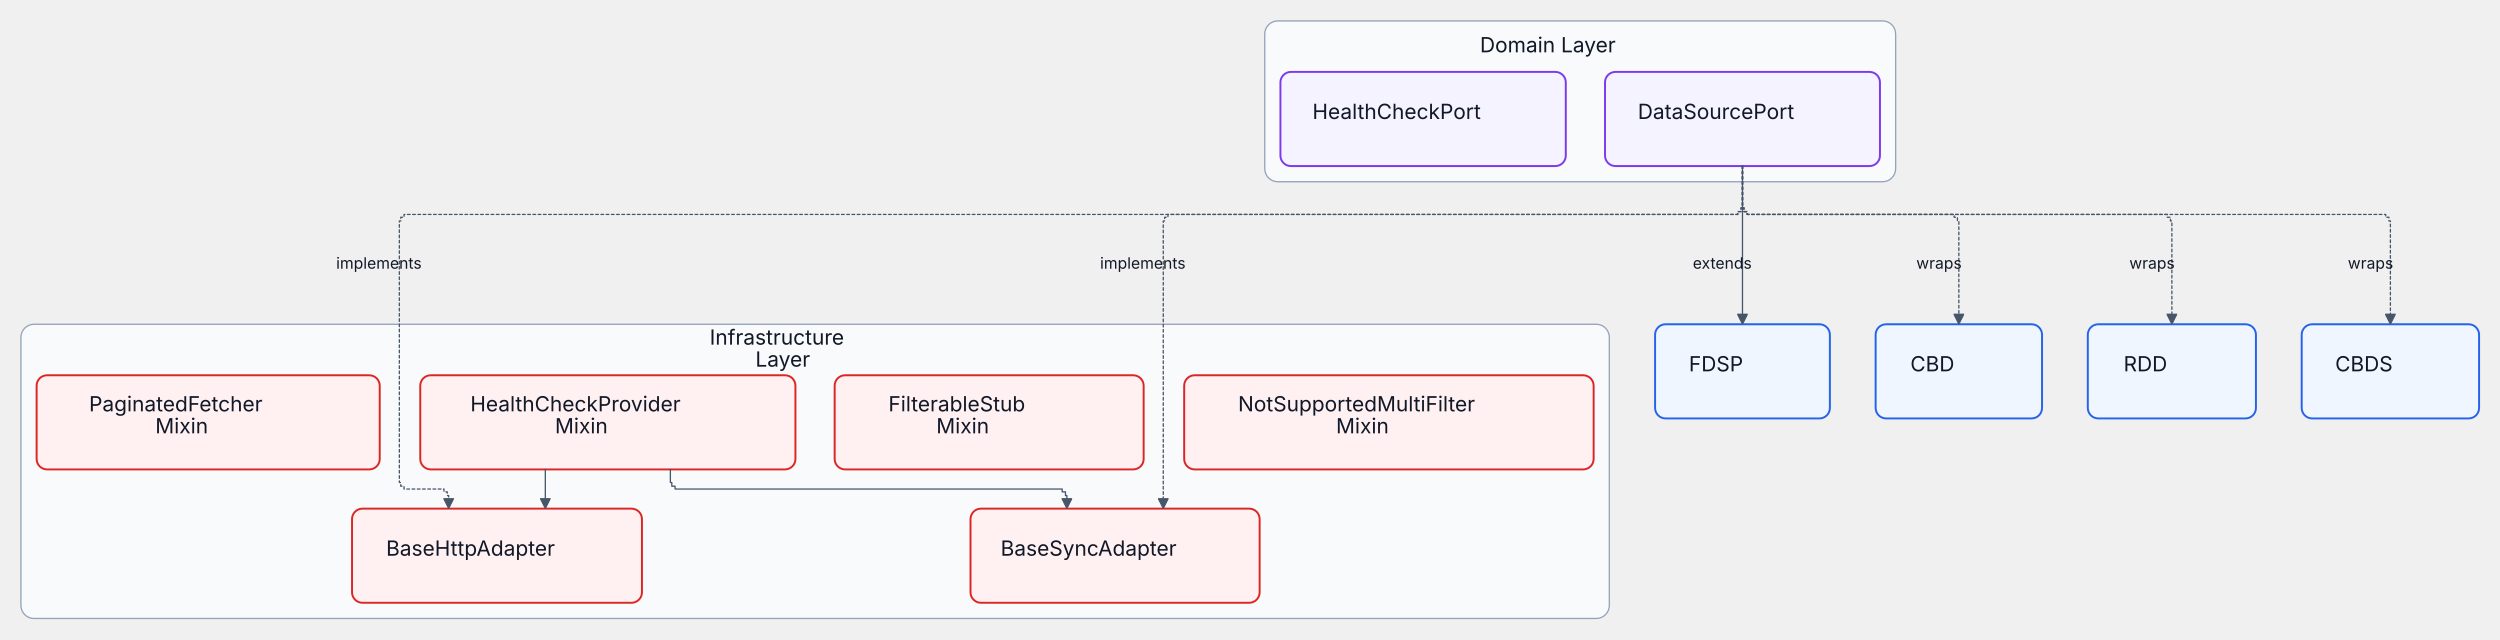
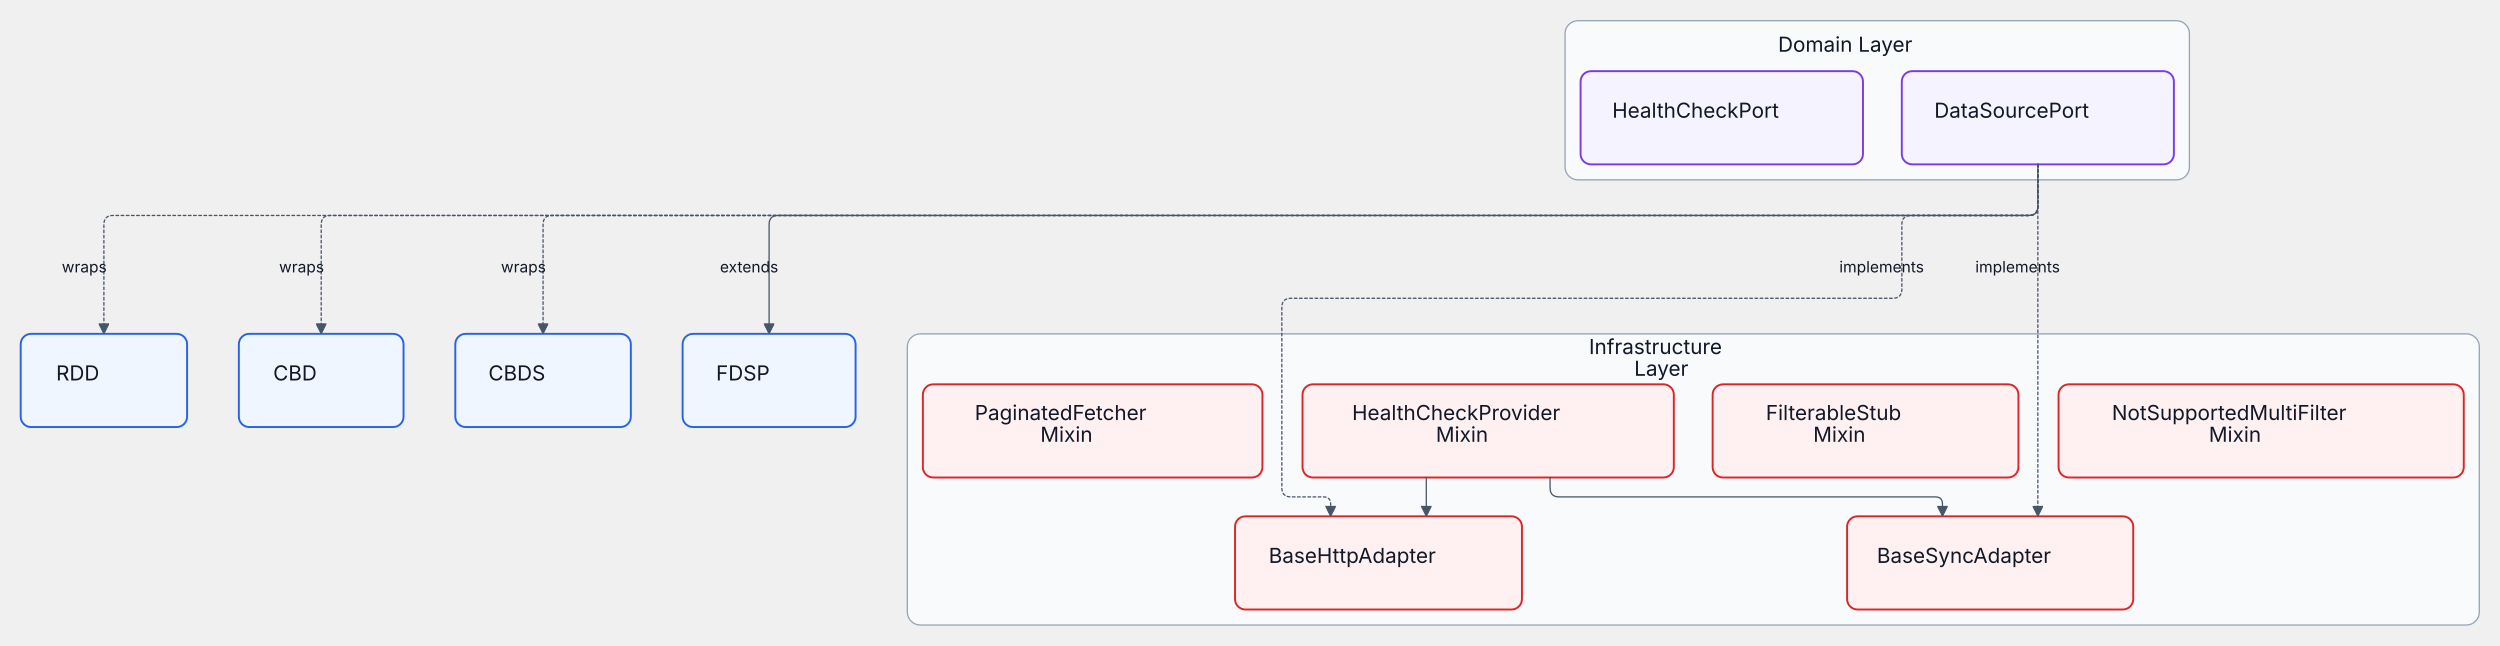
- <svg xmlns="http://www.w3.org/2000/svg" id="my-svg" width="100%" class="flowchart" style="max-width: 1911.95px; background-color: white;" viewBox="-4 -4 1911.953 489" role="graphics-document document" aria-roledescription="flowchart-v2">
-   <style>#my-svg{font-family:Inter,-apple-system,BlinkMacSystemFont,'Segoe UI',Roboto,Oxygen,Ubuntu,sans-serif;font-size:16px;fill:#212121;}@keyframes edge-animation-frame{from{stroke-dashoffset:0;}}@keyframes dash{to{stroke-dashoffset:0;}}#my-svg .edge-animation-slow{stroke-dasharray:9,5!important;stroke-dashoffset:900;animation:dash 50s linear infinite;stroke-linecap:round;}#my-svg .edge-animation-fast{stroke-dasharray:9,5!important;stroke-dashoffset:900;animation:dash 20s linear infinite;stroke-linecap:round;}#my-svg .error-icon{fill:#f0fdf4;}#my-svg .error-text{fill:#212121;stroke:#212121;}#my-svg .edge-thickness-normal{stroke-width:1px;}#my-svg .edge-thickness-thick{stroke-width:3.5px;}#my-svg .edge-pattern-solid{stroke-dasharray:0;}#my-svg .edge-thickness-invisible{stroke-width:0;fill:none;}#my-svg .edge-pattern-dashed{stroke-dasharray:3;}#my-svg .edge-pattern-dotted{stroke-dasharray:2;}#my-svg .marker{fill:#475569;stroke:#475569;}#my-svg .marker.cross{stroke:#475569;}#my-svg svg{font-family:Inter,-apple-system,BlinkMacSystemFont,'Segoe UI',Roboto,Oxygen,Ubuntu,sans-serif;font-size:16px;}#my-svg p{margin:0;}#my-svg .label{font-family:Inter,-apple-system,BlinkMacSystemFont,'Segoe UI',Roboto,Oxygen,Ubuntu,sans-serif;color:#212121;}#my-svg .cluster-label text{fill:#1e40af;}#my-svg .cluster-label span{color:#1e40af;}#my-svg .cluster-label span p{background-color:transparent;}#my-svg .label text,#my-svg span{fill:#212121;color:#212121;}#my-svg .node rect,#my-svg .node circle,#my-svg .node ellipse,#my-svg .node polygon,#my-svg .node path{fill:#eff6ff;stroke:#2563eb;stroke-width:1px;}#my-svg .rough-node .label text,#my-svg .node .label text,#my-svg .image-shape .label,#my-svg .icon-shape .label{text-anchor:middle;}#my-svg .node .katex path{fill:#000;stroke:#000;stroke-width:1px;}#my-svg .rough-node .label,#my-svg .node .label,#my-svg .image-shape .label,#my-svg .icon-shape .label{text-align:center;}#my-svg .node.clickable{cursor:pointer;}#my-svg .root .anchor path{fill:#475569!important;stroke-width:0;stroke:#475569;}#my-svg .arrowheadPath{fill:#0b0b0b;}#my-svg .edgePath .path{stroke:#475569;stroke-width:1px;}#my-svg .flowchart-link{stroke:#475569;fill:none;}#my-svg .edgeLabel{background-color:#ffffff;text-align:center;}#my-svg .edgeLabel p{background-color:#ffffff;}#my-svg .edgeLabel rect{opacity:0.5;background-color:#ffffff;fill:#ffffff;}#my-svg .labelBkg{background-color:rgba(255, 255, 255, 0.5);}#my-svg .cluster rect{fill:#f8fafc;stroke:#94a3b8;stroke-width:1px;}#my-svg .cluster text{fill:#1e40af;}#my-svg .cluster span{color:#1e40af;}#my-svg div.mermaidTooltip{position:absolute;text-align:center;max-width:200px;padding:2px;font-family:Inter,-apple-system,BlinkMacSystemFont,'Segoe UI',Roboto,Oxygen,Ubuntu,sans-serif;font-size:12px;background:#f0fdf4;border:1px solid #16a34a;border-radius:2px;pointer-events:none;z-index:100;}#my-svg .flowchartTitleText{text-anchor:middle;font-size:18px;fill:#212121;}#my-svg rect.text{fill:none;stroke-width:0;}#my-svg .icon-shape,#my-svg .image-shape{background-color:#ffffff;text-align:center;}#my-svg .icon-shape p,#my-svg .image-shape p{background-color:#ffffff;padding:2px;}#my-svg .icon-shape .label rect,#my-svg .image-shape .label rect{opacity:0.5;background-color:#ffffff;fill:#ffffff;}#my-svg .label-icon{display:inline-block;height:1em;overflow:visible;vertical-align:-0.125em;}#my-svg .node .label-icon path{fill:currentColor;stroke:revert;stroke-width:revert;}#my-svg .node .neo-node{stroke:#2563eb;}#my-svg [data-look="neo"].node rect,#my-svg [data-look="neo"].cluster rect,#my-svg [data-look="neo"].node polygon{stroke:url(#my-svg-gradient);filter:drop-shadow( 1px 2px 2px rgba(185,185,185,1));}#my-svg [data-look="neo"].node path{stroke:url(#my-svg-gradient);stroke-width:1px;}#my-svg [data-look="neo"].node .outer-path{filter:drop-shadow( 1px 2px 2px rgba(185,185,185,1));}#my-svg [data-look="neo"].node .neo-line path{stroke:#2563eb;filter:none;}#my-svg [data-look="neo"].node circle{stroke:url(#my-svg-gradient);filter:drop-shadow( 1px 2px 2px rgba(185,185,185,1));}#my-svg [data-look="neo"].node circle .state-start{fill:#000000;}#my-svg [data-look="neo"].icon-shape .icon{fill:url(#my-svg-gradient);filter:drop-shadow( 1px 2px 2px rgba(185,185,185,1));}#my-svg [data-look="neo"].icon-shape .icon-neo path{stroke:url(#my-svg-gradient);filter:drop-shadow( 1px 2px 2px rgba(185,185,185,1));}#my-svg :root{--mermaid-font-family:"trebuchet ms",verdana,arial,sans-serif;}#my-svg .domain&gt;*{fill:#f5f3ff!important;stroke:#7c3aed!important;}#my-svg .domain span{fill:#f5f3ff!important;stroke:#7c3aed!important;}#my-svg .infra&gt;*{fill:#fff1f2!important;stroke:#dc2626!important;}#my-svg .infra span{fill:#fff1f2!important;stroke:#dc2626!important;}/* bioetl-inject */#my-svg .edgeLabel rect{opacity:1!important;fill:#ffffff!important}#my-svg .labelBkg{background-color:#ffffff!important;opacity:1!important}#my-svg .edgeLabel .labelBkg{background-color:#ffffff!important;opacity:1!important}#my-svg .edgeLabel{font-size:12px;line-height:1.1;padding:1px 3px}#my-svg .edgeLabel span{color:#111827!important;fill:#111827!important;opacity:1!important;line-height:1.1;margin:0;padding:0}#my-svg .edgeLabel p{color:#111827!important;fill:#111827!important;opacity:1!important;line-height:1.1;margin:0;padding:0}#my-svg text.fo-fallback{color:#111827!important;fill:#111827!important;opacity:1!important}</style>
+ <svg xmlns="http://www.w3.org/2000/svg" id="my-svg" width="100%" class="flowchart" style="max-width: 1931.95px; background-color: white;" viewBox="-4 -4 1931.953 499" role="graphics-document document" aria-roledescription="flowchart-v2">
+   <style>#my-svg{font-family:Inter,-apple-system,BlinkMacSystemFont,'Segoe UI',Roboto,Oxygen,Ubuntu,sans-serif;font-size:16px;fill:#212121;}@keyframes edge-animation-frame{from{stroke-dashoffset:0;}}@keyframes dash{to{stroke-dashoffset:0;}}#my-svg .edge-animation-slow{stroke-dasharray:9,5!important;stroke-dashoffset:900;animation:dash 50s linear infinite;stroke-linecap:round;}#my-svg .edge-animation-fast{stroke-dasharray:9,5!important;stroke-dashoffset:900;animation:dash 20s linear infinite;stroke-linecap:round;}#my-svg .error-icon{fill:#f0fdf4;}#my-svg .error-text{fill:#212121;stroke:#212121;}#my-svg .edge-thickness-normal{stroke-width:1px;}#my-svg .edge-thickness-thick{stroke-width:3.5px;}#my-svg .edge-pattern-solid{stroke-dasharray:0;}#my-svg .edge-thickness-invisible{stroke-width:0;fill:none;}#my-svg .edge-pattern-dashed{stroke-dasharray:3;}#my-svg .edge-pattern-dotted{stroke-dasharray:2;}#my-svg .marker{fill:#475569;stroke:#475569;}#my-svg .marker.cross{stroke:#475569;}#my-svg svg{font-family:Inter,-apple-system,BlinkMacSystemFont,'Segoe UI',Roboto,Oxygen,Ubuntu,sans-serif;font-size:16px;}#my-svg p{margin:0;}#my-svg .label{font-family:Inter,-apple-system,BlinkMacSystemFont,'Segoe UI',Roboto,Oxygen,Ubuntu,sans-serif;color:#212121;}#my-svg .cluster-label text{fill:#1e40af;}#my-svg .cluster-label span{color:#1e40af;}#my-svg .cluster-label span p{background-color:transparent;}#my-svg .label text,#my-svg span{fill:#212121;color:#212121;}#my-svg .node rect,#my-svg .node circle,#my-svg .node ellipse,#my-svg .node polygon,#my-svg .node path{fill:#eff6ff;stroke:#2563eb;stroke-width:1px;}#my-svg .rough-node .label text,#my-svg .node .label text,#my-svg .image-shape .label,#my-svg .icon-shape .label{text-anchor:middle;}#my-svg .node .katex path{fill:#000;stroke:#000;stroke-width:1px;}#my-svg .rough-node .label,#my-svg .node .label,#my-svg .image-shape .label,#my-svg .icon-shape .label{text-align:center;}#my-svg .node.clickable{cursor:pointer;}#my-svg .root .anchor path{fill:#475569!important;stroke-width:0;stroke:#475569;}#my-svg .arrowheadPath{fill:#0b0b0b;}#my-svg .edgePath .path{stroke:#475569;stroke-width:1px;}#my-svg .flowchart-link{stroke:#475569;fill:none;}#my-svg .edgeLabel{background-color:#ffffff;text-align:center;}#my-svg .edgeLabel p{background-color:#ffffff;}#my-svg .edgeLabel rect{opacity:0.5;background-color:#ffffff;fill:#ffffff;}#my-svg .labelBkg{background-color:rgba(255, 255, 255, 0.5);}#my-svg .cluster rect{fill:#f8fafc;stroke:#94a3b8;stroke-width:1px;}#my-svg .cluster text{fill:#1e40af;}#my-svg .cluster span{color:#1e40af;}#my-svg div.mermaidTooltip{position:absolute;text-align:center;max-width:200px;padding:2px;font-family:Inter,-apple-system,BlinkMacSystemFont,'Segoe UI',Roboto,Oxygen,Ubuntu,sans-serif;font-size:12px;background:#f0fdf4;border:1px solid #16a34a;border-radius:2px;pointer-events:none;z-index:100;}#my-svg .flowchartTitleText{text-anchor:middle;font-size:18px;fill:#212121;}#my-svg rect.text{fill:none;stroke-width:0;}#my-svg .icon-shape,#my-svg .image-shape{background-color:#ffffff;text-align:center;}#my-svg .icon-shape p,#my-svg .image-shape p{background-color:#ffffff;padding:2px;}#my-svg .icon-shape .label rect,#my-svg .image-shape .label rect{opacity:0.5;background-color:#ffffff;fill:#ffffff;}#my-svg .label-icon{display:inline-block;height:1em;overflow:visible;vertical-align:-0.125em;}#my-svg .node .label-icon path{fill:currentColor;stroke:revert;stroke-width:revert;}#my-svg .node .neo-node{stroke:#2563eb;}#my-svg [data-look="neo"].node rect,#my-svg [data-look="neo"].cluster rect,#my-svg [data-look="neo"].node polygon{stroke:url(#my-svg-gradient);filter:drop-shadow( 1px 2px 2px rgba(185,185,185,1));}#my-svg [data-look="neo"].node path{stroke:url(#my-svg-gradient);stroke-width:1px;}#my-svg [data-look="neo"].node .outer-path{filter:drop-shadow( 1px 2px 2px rgba(185,185,185,1));}#my-svg [data-look="neo"].node .neo-line path{stroke:#2563eb;filter:none;}#my-svg [data-look="neo"].node circle{stroke:url(#my-svg-gradient);filter:drop-shadow( 1px 2px 2px rgba(185,185,185,1));}#my-svg [data-look="neo"].node circle .state-start{fill:#000000;}#my-svg [data-look="neo"].icon-shape .icon{fill:url(#my-svg-gradient);filter:drop-shadow( 1px 2px 2px rgba(185,185,185,1));}#my-svg [data-look="neo"].icon-shape .icon-neo path{stroke:url(#my-svg-gradient);filter:drop-shadow( 1px 2px 2px rgba(185,185,185,1));}#my-svg :root{--mermaid-font-family:"trebuchet ms",verdana,arial,sans-serif;}#my-svg .domain&gt;*{fill:rgb(245, 243, 255)!important;stroke:rgb(124, 58, 237)!important;}#my-svg .domain span{fill:rgb(245, 243, 255)!important;stroke:rgb(124, 58, 237)!important;}#my-svg .infra&gt;*{fill:rgb(255, 241, 242)!important;stroke:rgb(220, 38, 38)!important;}#my-svg .infra span{fill:rgb(255, 241, 242)!important;stroke:rgb(220, 38, 38)!important;}/* bioetl-inject */#my-svg .edgeLabel rect{opacity:1!important;fill:#ffffff!important}#my-svg .labelBkg{background-color:#ffffff!important;opacity:1!important}#my-svg .edgeLabel .labelBkg{background-color:#ffffff!important;opacity:1!important}#my-svg .edgeLabel{font-size:12px;line-height:1.1;padding:1px 3px}#my-svg .edgeLabel span{color:#111827!important;fill:#111827!important;opacity:1!important;line-height:1.1;margin:0;padding:0}#my-svg .edgeLabel p{color:#111827!important;fill:#111827!important;opacity:1!important;line-height:1.1;margin:0;padding:0}#my-svg text.fo-fallback{color:#111827!important;fill:#111827!important;opacity:1!important}</style>
  <g>
    <marker id="my-svg_flowchart-v2-pointEnd" class="marker flowchart-v2" viewBox="0 0 10 10" refX="5" refY="5" markerUnits="userSpaceOnUse" markerWidth="8" markerHeight="8" orient="auto">
      <path d="M 0 0 L 10 5 L 0 10 z" class="arrowMarkerPath" style="stroke-width: 1; stroke-dasharray: 1, 0;" />
    </marker>
    <marker id="my-svg_flowchart-v2-pointStart" class="marker flowchart-v2" viewBox="0 0 10 10" refX="4.5" refY="5" markerUnits="userSpaceOnUse" markerWidth="8" markerHeight="8" orient="auto">
      <path d="M 0 5 L 10 10 L 10 0 z" class="arrowMarkerPath" style="stroke-width: 1; stroke-dasharray: 1, 0;" />
    </marker>
    <marker id="my-svg_flowchart-v2-pointEnd-margin" class="marker flowchart-v2" viewBox="0 0 11.5 14" refX="11.5" refY="7" markerUnits="userSpaceOnUse" markerWidth="10.5" markerHeight="14" orient="auto">
      <path d="M 0 0 L 11.5 7 L 0 14 z" class="arrowMarkerPath" style="stroke-width: 0; stroke-dasharray: 1, 0;" />
    </marker>
    <marker id="my-svg_flowchart-v2-pointStart-margin" class="marker flowchart-v2" viewBox="0 0 11.5 14" refX="1" refY="7" markerUnits="userSpaceOnUse" markerWidth="11.5" markerHeight="14" orient="auto">
      <polygon points="0,7 11.5,14 11.5,0" class="arrowMarkerPath" style="stroke-width: 0; stroke-dasharray: 1, 0;" />
    </marker>
    <marker id="my-svg_flowchart-v2-circleEnd" class="marker flowchart-v2" viewBox="0 0 10 10" refX="11" refY="5" markerUnits="userSpaceOnUse" markerWidth="11" markerHeight="11" orient="auto">
      <circle cx="5" cy="5" r="5" class="arrowMarkerPath" style="stroke-width: 1; stroke-dasharray: 1, 0;" />
    </marker>
    <marker id="my-svg_flowchart-v2-circleStart" class="marker flowchart-v2" viewBox="0 0 10 10" refX="-1" refY="5" markerUnits="userSpaceOnUse" markerWidth="11" markerHeight="11" orient="auto">
      <circle cx="5" cy="5" r="5" class="arrowMarkerPath" style="stroke-width: 1; stroke-dasharray: 1, 0;" />
    </marker>
    <marker id="my-svg_flowchart-v2-circleEnd-margin" class="marker flowchart-v2" viewBox="0 0 10 10" refY="5" refX="12.25" markerUnits="userSpaceOnUse" markerWidth="14" markerHeight="14" orient="auto">
      <circle cx="5" cy="5" r="5" class="arrowMarkerPath" style="stroke-width: 0; stroke-dasharray: 1, 0;" />
    </marker>
    <marker id="my-svg_flowchart-v2-circleStart-margin" class="marker flowchart-v2" viewBox="0 0 10 10" refX="-2" refY="5" markerUnits="userSpaceOnUse" markerWidth="14" markerHeight="14" orient="auto">
      <circle cx="5" cy="5" r="5" class="arrowMarkerPath" style="stroke-width: 0; stroke-dasharray: 1, 0;" />
    </marker>
    <marker id="my-svg_flowchart-v2-crossEnd" class="marker cross flowchart-v2" viewBox="0 0 11 11" refX="12" refY="5.2" markerUnits="userSpaceOnUse" markerWidth="11" markerHeight="11" orient="auto">
      <path d="M 1,1 l 9,9 M 10,1 l -9,9" class="arrowMarkerPath" style="stroke-width: 2; stroke-dasharray: 1, 0;" />
    </marker>
    <marker id="my-svg_flowchart-v2-crossStart" class="marker cross flowchart-v2" viewBox="0 0 11 11" refX="-1" refY="5.2" markerUnits="userSpaceOnUse" markerWidth="11" markerHeight="11" orient="auto">
      <path d="M 1,1 l 9,9 M 10,1 l -9,9" class="arrowMarkerPath" style="stroke-width: 2; stroke-dasharray: 1, 0;" />
    </marker>
    <marker id="my-svg_flowchart-v2-crossEnd-margin" class="marker cross flowchart-v2" viewBox="0 0 15 15" refX="17.7" refY="7.5" markerUnits="userSpaceOnUse" markerWidth="12" markerHeight="12" orient="auto">
      <path d="M 1,1 L 14,14 M 1,14 L 14,1" class="arrowMarkerPath" style="stroke-width: 2.5;" />
    </marker>
    <marker id="my-svg_flowchart-v2-crossStart-margin" class="marker cross flowchart-v2" viewBox="0 0 15 15" refX="-3.5" refY="7.5" markerUnits="userSpaceOnUse" markerWidth="12" markerHeight="12" orient="auto">
      <path d="M 1,1 L 14,14 M 1,14 L 14,1" class="arrowMarkerPath" style="stroke-width: 2.5; stroke-dasharray: 1, 0;" />
    </marker>
  </g>
  <defs>
    <filter id="my-svg-drop-shadow" height="130%" width="130%">
      <feDropShadow dx="4" dy="4" stdDeviation="0" flood-opacity="0.06" flood-color="#000000" />
    </filter>
  </defs>
  <defs>
    <filter id="my-svg-drop-shadow-small" height="150%" width="150%">
      <feDropShadow dx="2" dy="2" stdDeviation="0" flood-opacity="0.06" flood-color="#000000" />
    </filter>
  </defs>
  <linearGradient id="my-svg-gradient" gradientUnits="objectBoundingBox" x1="0%" y1="0%" x2="100%" y2="0%">
    <stop offset="0%" stop-color="#7c3aed" stop-opacity="1" />
    <stop offset="100%" stop-color="#dc2626" stop-opacity="1" />
  </linearGradient>
  <g class="subgraphs">
    <g class="subgraph">
      <g class="cluster" id="[object Object]" data-look="classic">
-         <rect style="" x="12" y="244" width="1214.781" height="225" />
-         <g class="cluster-label" transform="translate(548.1953, 256)">
+         <rect style="" x="697.172" y="254" width="1214.781" height="225" />
+         <g class="cluster-label" transform="translate(1233.367, 266)">
          <text x="71.195" y="3.6" text-anchor="middle" xml:space="preserve" class="fo-fallback">
            <tspan x="71.195">Infrastructure</tspan>
            <tspan x="71.195" dy="16.8">Layer</tspan>
          </text>
        </g>
      </g>
    </g>
    <g class="subgraph">
      <g class="cluster" id="[object Object]" data-look="classic">
-         <rect style="" x="963.25" y="12" width="482.5" height="123" />
-         <g class="cluster-label" transform="translate(1155.336, 24)">
+         <rect style="" x="1205.445" y="12" width="482.5" height="123" />
+         <g class="cluster-label" transform="translate(1397.531, 24)">
          <text x="49.164" y="12" text-anchor="middle" xml:space="preserve" class="fo-fallback">
            <tspan x="49.164">Domain Layer</tspan>
          </text>
        </g>
      </g>
    </g>
  </g>
  <g class="nodes">
-     <g class="node default size-sm infra" id="my-svg-flowchart-HCPM-2" data-look="classic" transform="translate(460.8672, 319)">
+     <g class="node default size-sm infra" id="my-svg-flowchart-HCPM-2" data-look="classic" transform="translate(1146.039, 329)">
      <rect class="basic label-container" style="fill:#fff1f2 !important;stroke:#dc2626 !important" x="-143.461" y="-36" width="286.922" height="72" />
      <g class="label" style="" transform="translate(-95.46094, -12)">
        <rect />
        <text x="95.461" y="3.6" text-anchor="middle" xml:space="preserve" class="fo-fallback">
          <tspan x="95.461">HealthCheckProvider</tspan>
          <tspan x="95.461" dy="16.8">Mixin</tspan>
        </text>
      </g>
    </g>
-     <g class="node default size-sm infra" id="my-svg-flowchart-NSMF-3" data-look="classic" transform="translate(1058.211, 319)">
+     <g class="node default size-sm infra" id="my-svg-flowchart-NSMF-3" data-look="classic" transform="translate(1743.383, 329)">
      <rect class="basic label-container" style="fill:#fff1f2 !important;stroke:#dc2626 !important" x="-156.57" y="-36" width="313.141" height="72" />
      <g class="label" style="" transform="translate(-108.5703, -12)">
        <rect />
        <text x="108.57" y="3.6" text-anchor="middle" xml:space="preserve" class="fo-fallback">
          <tspan x="108.57">NotSupportedMultiFilter</tspan>
          <tspan x="108.57" dy="16.8">Mixin</tspan>
        </text>
      </g>
    </g>
-     <g class="node default size-sm infra" id="my-svg-flowchart-FSM-4" data-look="classic" transform="translate(752.4844, 319)">
+     <g class="node default size-sm infra" id="my-svg-flowchart-FSM-4" data-look="classic" transform="translate(1437.656, 329)">
      <rect class="basic label-container" style="fill:#fff1f2 !important;stroke:#dc2626 !important" x="-118.156" y="-36" width="236.312" height="72" />
      <g class="label" style="" transform="translate(-70.15625, -12)">
        <rect />
        <text x="70.156" y="3.6" text-anchor="middle" xml:space="preserve" class="fo-fallback">
          <tspan x="70.156">FilterableStub</tspan>
          <tspan x="70.156" dy="16.8">Mixin</tspan>
        </text>
      </g>
    </g>
-     <g class="node default size-sm infra" id="my-svg-flowchart-PFM-5" data-look="classic" transform="translate(155.2031, 319)">
+     <g class="node default size-sm infra" id="my-svg-flowchart-PFM-5" data-look="classic" transform="translate(840.375, 329)">
      <rect class="basic label-container" style="fill:#fff1f2 !important;stroke:#dc2626 !important" x="-131.203" y="-36" width="262.406" height="72" />
      <g class="label" style="" transform="translate(-83.20312, -12)">
        <rect />
        <text x="83.203" y="3.6" text-anchor="middle" xml:space="preserve" class="fo-fallback">
          <tspan x="83.203">PaginatedFetcher</tspan>
          <tspan x="83.203" dy="16.8">Mixin</tspan>
        </text>
      </g>
    </g>
-     <g class="node default size-sm infra" id="my-svg-flowchart-BHA-6" data-look="classic" transform="translate(376.0911, 421)">
+     <g class="node default size-sm infra" id="my-svg-flowchart-BHA-6" data-look="classic" transform="translate(1061.263, 431)">
      <rect class="basic label-container" style="fill:#fff1f2 !important;stroke:#dc2626 !important" x="-110.867" y="-36" width="221.734" height="72" />
      <g class="label" style="" transform="translate(-62.86719, -12)">
        <rect />
        <text x="62.867" y="12" text-anchor="middle" xml:space="preserve" class="fo-fallback">
          <tspan x="62.867">BaseHttpAdapter</tspan>
        </text>
      </g>
    </g>
-     <g class="node default size-sm infra" id="my-svg-flowchart-BSA-7" data-look="classic" transform="translate(848.7891, 421)">
+     <g class="node default size-sm infra" id="my-svg-flowchart-BSA-7" data-look="classic" transform="translate(1533.961, 431)">
      <rect class="basic label-container" style="fill:#fff1f2 !important;stroke:#dc2626 !important" x="-110.555" y="-36" width="221.109" height="72" />
      <g class="label" style="" transform="translate(-62.55469, -12)">
        <rect />
        <text x="62.555" y="12" text-anchor="middle" xml:space="preserve" class="fo-fallback">
          <tspan x="62.555">BaseSyncAdapter</tspan>
        </text>
      </g>
    </g>
-     <g class="node default size-sm domain" id="my-svg-flowchart-DSP-0" data-look="classic" transform="translate(1328.617, 87)">
+     <g class="node default size-sm domain" id="my-svg-flowchart-DSP-0" data-look="classic" transform="translate(1570.812, 87)">
      <rect class="basic label-container" style="fill:#f5f3ff !important;stroke:#7c3aed !important" x="-105.133" y="-36" width="210.266" height="72" />
      <g class="label" style="" transform="translate(-57.13281, -12)">
        <rect />
        <text x="57.133" y="12" text-anchor="middle" xml:space="preserve" class="fo-fallback">
          <tspan x="57.133">DataSourcePort</tspan>
        </text>
      </g>
    </g>
-     <g class="node default size-sm domain" id="my-svg-flowchart-HCP-1" data-look="classic" transform="translate(1084.367, 87)">
+     <g class="node default size-sm domain" id="my-svg-flowchart-HCP-1" data-look="classic" transform="translate(1326.562, 87)">
      <rect class="basic label-container" style="fill:#f5f3ff !important;stroke:#7c3aed !important" x="-109.117" y="-36" width="218.234" height="72" />
      <g class="label" style="" transform="translate(-61.11719, -12)">
        <rect />
        <text x="61.117" y="12" text-anchor="middle" xml:space="preserve" class="fo-fallback">
          <tspan x="61.117">HealthCheckPort</tspan>
        </text>
      </g>
    </g>
-     <g class="node default" id="my-svg-flowchart-FDSP-9" data-look="classic" transform="translate(1328.617, 280)">
+     <g class="node default" id="my-svg-flowchart-FDSP-9" data-look="classic" transform="translate(590.3359, 290)">
      <rect class="basic label-container" style="" x="-66.836" y="-36" width="133.672" height="72" />
      <g class="label" style="" transform="translate(-18.83594, -12)">
        <rect />
        <text x="18.836" y="12" text-anchor="middle" xml:space="preserve" class="fo-fallback">
          <tspan x="18.836">FDSP</tspan>
        </text>
      </g>
    </g>
-     <g class="node default" id="my-svg-flowchart-CBD-19" data-look="classic" transform="translate(1494.086, 280)">
+     <g class="node default" id="my-svg-flowchart-CBD-19" data-look="classic" transform="translate(244.2109, 290)">
      <rect class="basic label-container" style="" x="-63.633" y="-36" width="127.266" height="72" />
      <g class="label" style="" transform="translate(-15.63281, -12)">
        <rect />
        <text x="15.633" y="12" text-anchor="middle" xml:space="preserve" class="fo-fallback">
          <tspan x="15.633">CBD</tspan>
        </text>
      </g>
    </g>
-     <g class="node default" id="my-svg-flowchart-RDD-21" data-look="classic" transform="translate(1657.008, 280)">
+     <g class="node default" id="my-svg-flowchart-RDD-21" data-look="classic" transform="translate(76.28906, 290)">
      <rect class="basic label-container" style="" x="-64.289" y="-36" width="128.578" height="72" />
      <g class="label" style="" transform="translate(-16.28906, -12)">
        <rect />
        <text x="16.289" y="12" text-anchor="middle" xml:space="preserve" class="fo-fallback">
          <tspan x="16.289">RDD</tspan>
        </text>
      </g>
    </g>
-     <g class="node default" id="my-svg-flowchart-CBDS-23" data-look="classic" transform="translate(1824.125, 280)">
+     <g class="node default" id="my-svg-flowchart-CBDS-23" data-look="classic" transform="translate(415.6719, 290)">
      <rect class="basic label-container" style="" x="-67.828" y="-36" width="135.656" height="72" />
      <g class="label" style="" transform="translate(-19.82812, -12)">
        <rect />
        <text x="19.828" y="12" text-anchor="middle" xml:space="preserve" class="fo-fallback">
          <tspan x="19.828">CBDS</tspan>
        </text>
      </g>
    </g>
  </g>
  <g class="edges edgePaths">
-     <path d="M1328.617,123L1328.617,123L1328.617,142.5L1328.617,142.5L1328.617,240L1328.617,240" id="my-svg-L_DSP_FDSP_0_0" class="edge-thickness-normal edge-pattern-solid edge-thickness-normal edge-pattern-solid flowchart-link" style=";" data-edge="true" data-et="edge" data-id="L_DSP_FDSP_0_0" data-points="W3sieCI6MTMyOC42MTcxODc1LCJ5IjoxMjN9LHsieCI6MTMyOC42MTcxODc1LCJ5IjoxNDIuNX0seyJ4IjoxMzI4LjYxNzE4NzUsInkiOjI0NH1d" data-look="classic" marker-end="url(#my-svg_flowchart-v2-pointEnd)" />
-     <path d="M413.047,355L413.047,355L413.047,381L413.047,381" id="my-svg-L_HCPM_BHA_0_0" class="edge-thickness-normal edge-pattern-solid edge-thickness-normal edge-pattern-solid flowchart-link" style=";" data-edge="true" data-et="edge" data-id="L_HCPM_BHA_0_0" data-points="W3sieCI6NDEzLjA0Njg3NSwieSI6MzU1fSx7IngiOjQxMy4wNDY4NzQ5OTk5OTk5NCwieSI6Mzg1fV0=" data-look="classic" marker-end="url(#my-svg_flowchart-v2-pointEnd)" />
-     <path d="M508.688,355L508.688,355L508.688,365L509.773,365L509.773,367.828L512.273,367.828L512.273,370L660.313,370L660.313,370L808.352,370L808.352,372.172L810.852,372.172L810.852,375L811.938,375L811.938,381L811.938,381" id="my-svg-L_HCPM_BSA_0_0" class="edge-thickness-normal edge-pattern-solid edge-thickness-normal edge-pattern-solid flowchart-link" style=";" data-edge="true" data-et="edge" data-id="L_HCPM_BSA_0_0" data-points="W3sieCI6NTA4LjY4NzUsInkiOjM1NX0seyJ4Ijo1MDguNjg3NSwieSI6MzcwfSx7IngiOjgxMS45Mzc1LCJ5IjozNzB9LHsieCI6ODExLjkzNzUsInkiOjM4NX1d" data-look="classic" marker-end="url(#my-svg_flowchart-v2-pointEnd)" />
-     <path d="M1328.617,123L1328.617,123L1328.617,142.5L1328.617,142.5L1328.617,155L1327.531,155L1327.531,157.828L1325.031,157.828L1325.031,160L815.012,160L815.012,160L304.992,160L304.992,162.172L302.492,162.172L302.492,165L301.406,165L301.406,236.5L301.406,236.5L301.406,365L302.492,365L302.492,367.828L304.992,367.828L304.992,370L320.271,370L320.271,370L335.55,370L335.55,372.172L338.05,372.172L338.05,375L339.135,375L339.135,381L339.135,381" id="my-svg-L_DSP_BHA_0_0" class="edge-thickness-normal edge-pattern-dotted edge-thickness-normal edge-pattern-solid flowchart-link" style=";" data-edge="true" data-et="edge" data-id="L_DSP_BHA_0_0" data-points="W3sieCI6MTMyOC42MTcxODc1LCJ5IjoxMjN9LHsieCI6MTMyOC42MTcxODc1LCJ5IjoxNDIuNX0seyJ4IjoxMzI4LjYxNzE4NzUsInkiOjE2MH0seyJ4IjozMDEuNDA2MjUsInkiOjE2MH0seyJ4IjozMDEuNDA2MjUsInkiOjIzNi41fSx7IngiOjMwMS40MDYyNSwieSI6MzcwfSx7IngiOjMzOS4xMzU0MTY2NjY2NjY2MywieSI6MzcwfSx7IngiOjMzOS4xMzU0MTY2NjY2NjY2MywieSI6Mzg1fV0=" data-look="classic" marker-end="url(#my-svg_flowchart-v2-pointEnd)" />
-     <path d="M1328.617,123L1328.617,123L1328.617,142.5L1328.617,142.5L1328.617,155L1327.531,155L1327.531,157.828L1325.031,157.828L1325.031,160L1107.129,160L1107.129,160L889.226,160L889.226,162.172L886.726,162.172L886.726,165L885.641,165L885.641,236.5L885.641,236.5L885.641,381L885.641,381" id="my-svg-L_DSP_BSA_0_0" class="edge-thickness-normal edge-pattern-dotted edge-thickness-normal edge-pattern-solid flowchart-link" style=";" data-edge="true" data-et="edge" data-id="L_DSP_BSA_0_0" data-points="W3sieCI6MTMyOC42MTcxODc1LCJ5IjoxMjN9LHsieCI6MTMyOC42MTcxODc1LCJ5IjoxNDIuNX0seyJ4IjoxMzI4LjYxNzE4NzUsInkiOjE2MH0seyJ4Ijo4ODUuNjQwNjI1LCJ5IjoxNjB9LHsieCI6ODg1LjY0MDYyNSwieSI6MjM2LjV9LHsieCI6ODg1LjY0MDYyNSwieSI6Mzg1fV0=" data-look="classic" marker-end="url(#my-svg_flowchart-v2-pointEnd)" />
-     <path d="M1328.617,123L1328.617,123L1328.617,142.5L1328.617,142.5L1328.617,155L1329.703,155L1329.703,157.828L1332.203,157.828L1332.203,160L1411.352,160L1411.352,160L1490.5,160L1490.5,162.172L1493,162.172L1493,165L1494.086,165L1494.086,240L1494.086,240" id="my-svg-L_DSP_CBD_0_0" class="edge-thickness-normal edge-pattern-dotted edge-thickness-normal edge-pattern-solid flowchart-link" style=";" data-edge="true" data-et="edge" data-id="L_DSP_CBD_0_0" data-points="W3sieCI6MTMyOC42MTcxODc1LCJ5IjoxMjN9LHsieCI6MTMyOC42MTcxODc1LCJ5IjoxNDIuNX0seyJ4IjoxMzI4LjYxNzE4NzUsInkiOjE2MH0seyJ4IjoxNDk0LjA4NTkzNzUsInkiOjE2MH0seyJ4IjoxNDk0LjA4NTkzNzUsInkiOjI0NH1d" data-look="classic" marker-end="url(#my-svg_flowchart-v2-pointEnd)" />
-     <path d="M1328.617,123L1328.617,123L1328.617,142.5L1328.617,142.5L1328.617,155L1329.703,155L1329.703,157.828L1332.203,157.828L1332.203,160L1492.813,160L1492.813,160L1653.422,160L1653.422,162.172L1655.922,162.172L1655.922,165L1657.008,165L1657.008,240L1657.008,240" id="my-svg-L_DSP_RDD_0_0" class="edge-thickness-normal edge-pattern-dotted edge-thickness-normal edge-pattern-solid flowchart-link" style=";" data-edge="true" data-et="edge" data-id="L_DSP_RDD_0_0" data-points="W3sieCI6MTMyOC42MTcxODc1LCJ5IjoxMjN9LHsieCI6MTMyOC42MTcxODc1LCJ5IjoxNDIuNX0seyJ4IjoxMzI4LjYxNzE4NzUsInkiOjE2MH0seyJ4IjoxNjU3LjAwNzgxMjUsInkiOjE2MH0seyJ4IjoxNjU3LjAwNzgxMjUsInkiOjI0NH1d" data-look="classic" marker-end="url(#my-svg_flowchart-v2-pointEnd)" />
-     <path d="M1328.617,123L1328.617,123L1328.617,142.5L1328.617,142.5L1328.617,155L1329.703,155L1329.703,157.828L1332.203,157.828L1332.203,160L1576.371,160L1576.371,160L1820.539,160L1820.539,162.172L1823.039,162.172L1823.039,165L1824.125,165L1824.125,240L1824.125,240" id="my-svg-L_DSP_CBDS_0_0" class="edge-thickness-normal edge-pattern-dotted edge-thickness-normal edge-pattern-solid flowchart-link" style=";" data-edge="true" data-et="edge" data-id="L_DSP_CBDS_0_0" data-points="W3sieCI6MTMyOC42MTcxODc1LCJ5IjoxMjN9LHsieCI6MTMyOC42MTcxODc1LCJ5IjoxNDIuNX0seyJ4IjoxMzI4LjYxNzE4NzUsInkiOjE2MH0seyJ4IjoxODI0LjEyNSwieSI6MTYwfSx7IngiOjE4MjQuMTI1LCJ5IjoyNDR9XQ==" data-look="classic" marker-end="url(#my-svg_flowchart-v2-pointEnd)" />
+     <path d="M1570.812,123L1570.812,142.5L1570.812,155.429Q1570.812,162.5 1563.741,162.5L597.407,162.5Q590.336,162.5 590.336,169.571L590.336,250" id="my-svg-L_DSP_FDSP_0" class="edge-thickness-normal edge-pattern-solid edge-thickness-normal edge-pattern-solid flowchart-link" style=";" data-edge="true" data-et="edge" data-id="L_DSP_FDSP_0" data-points="W3sieCI6MTU3MC44MTI1LCJ5IjoxMjN9LHsieCI6MTU3MC44MTI1LCJ5IjoxNDIuNX0seyJ4IjoxNTcwLjgxMjUsInkiOjE2Mi41fSx7IngiOjU5MC4zMzU5Mzc1LCJ5IjoxNjIuNX0seyJ4Ijo1OTAuMzM1OTM3NSwieSI6MjU0fV0=" data-look="classic" marker-end="url(#my-svg_flowchart-v2-pointEnd)" />
+     <path d="M1098.219,365L1098.219,391" id="my-svg-L_HCPM_BHA_0" class="edge-thickness-normal edge-pattern-solid edge-thickness-normal edge-pattern-solid flowchart-link" style=";" data-edge="true" data-et="edge" data-id="L_HCPM_BHA_0" data-points="W3sieCI6MTA5OC4yMTg3NSwieSI6MzY1fSx7IngiOjEwOTguMjE4NzUsInkiOjM5NX1d" data-look="classic" marker-end="url(#my-svg_flowchart-v2-pointEnd)" />
+     <path d="M1193.859,365L1193.859,372.929Q1193.859,380 1200.93,380L1491.609,380Q1497.109,380 1497.109,385.5L1497.109,391" id="my-svg-L_HCPM_BSA_0" class="edge-thickness-normal edge-pattern-solid edge-thickness-normal edge-pattern-solid flowchart-link" style=";" data-edge="true" data-et="edge" data-id="L_HCPM_BSA_0" data-points="W3sieCI6MTE5My44NTkzNzUsInkiOjM2NX0seyJ4IjoxMTkzLjg1OTM3NSwieSI6MzgwfSx7IngiOjE0OTcuMTA5Mzc1LCJ5IjozODB9LHsieCI6MTQ5Ny4xMDkzNzUsInkiOjM5NX1d" data-look="classic" marker-end="url(#my-svg_flowchart-v2-pointEnd)" />
+     <path d="M1570.812,123L1570.812,142.5L1570.812,155.429Q1570.812,162.5 1563.741,162.5L1472.79,162.5Q1465.719,162.5 1465.719,169.571L1465.719,219.429Q1465.719,226.5 1458.648,226.5L993.649,226.5Q986.578,226.5 986.578,233.571L986.578,246.5L986.578,372.929Q986.578,380 993.649,380L1018.807,380Q1024.307,380 1024.307,385.5L1024.307,391" id="my-svg-L_DSP_BHA_0" class="edge-thickness-normal edge-pattern-dotted edge-thickness-normal edge-pattern-solid flowchart-link" style=";" data-edge="true" data-et="edge" data-id="L_DSP_BHA_0" data-points="W3sieCI6MTU3MC44MTI1LCJ5IjoxMjN9LHsieCI6MTU3MC44MTI1LCJ5IjoxNDIuNX0seyJ4IjoxNTcwLjgxMjUsInkiOjE2Mi41fSx7IngiOjE0NjUuNzE4NzUsInkiOjE2Mi41fSx7IngiOjE0NjUuNzE4NzUsInkiOjIyNi41fSx7IngiOjk4Ni41NzgxMjUsInkiOjIyNi41fSx7IngiOjk4Ni41NzgxMjUsInkiOjI0Ni41fSx7IngiOjk4Ni41NzgxMjUsInkiOjM4MH0seyJ4IjoxMDI0LjMwNzI5MTY2NjY2NjUsInkiOjM4MH0seyJ4IjoxMDI0LjMwNzI5MTY2NjY2NjUsInkiOjM5NX1d" data-look="classic" marker-end="url(#my-svg_flowchart-v2-pointEnd)" />
+     <path d="M1570.812,123L1570.812,142.5L1570.812,246.5L1570.812,391" id="my-svg-L_DSP_BSA_0" class="edge-thickness-normal edge-pattern-dotted edge-thickness-normal edge-pattern-solid flowchart-link" style=";" data-edge="true" data-et="edge" data-id="L_DSP_BSA_0" data-points="W3sieCI6MTU3MC44MTI1LCJ5IjoxMjN9LHsieCI6MTU3MC44MTI1LCJ5IjoxNDIuNX0seyJ4IjoxNTcwLjgxMjUsInkiOjI0Ni41fSx7IngiOjE1NzAuODEyNSwieSI6Mzk1fV0=" data-look="classic" marker-end="url(#my-svg_flowchart-v2-pointEnd)" />
+     <path d="M1570.812,123L1570.812,142.5L1570.812,155.429Q1570.812,162.5 1563.741,162.5L251.282,162.5Q244.211,162.5 244.211,169.571L244.211,250" id="my-svg-L_DSP_CBD_0" class="edge-thickness-normal edge-pattern-dotted edge-thickness-normal edge-pattern-solid flowchart-link" style=";" data-edge="true" data-et="edge" data-id="L_DSP_CBD_0" data-points="W3sieCI6MTU3MC44MTI1LCJ5IjoxMjN9LHsieCI6MTU3MC44MTI1LCJ5IjoxNDIuNX0seyJ4IjoxNTcwLjgxMjUsInkiOjE2Mi41fSx7IngiOjI0NC4yMTA5Mzc1LCJ5IjoxNjIuNX0seyJ4IjoyNDQuMjEwOTM3NSwieSI6MjU0fV0=" data-look="classic" marker-end="url(#my-svg_flowchart-v2-pointEnd)" />
+     <path d="M1570.812,123L1570.812,142.5L1570.812,155.429Q1570.812,162.5 1563.741,162.5L83.36,162.5Q76.289,162.5 76.289,169.571L76.289,250" id="my-svg-L_DSP_RDD_0" class="edge-thickness-normal edge-pattern-dotted edge-thickness-normal edge-pattern-solid flowchart-link" style=";" data-edge="true" data-et="edge" data-id="L_DSP_RDD_0" data-points="W3sieCI6MTU3MC44MTI1LCJ5IjoxMjN9LHsieCI6MTU3MC44MTI1LCJ5IjoxNDIuNX0seyJ4IjoxNTcwLjgxMjUsInkiOjE2Mi41fSx7IngiOjc2LjI4OTA2MjUsInkiOjE2Mi41fSx7IngiOjc2LjI4OTA2MjUsInkiOjI1NH1d" data-look="classic" marker-end="url(#my-svg_flowchart-v2-pointEnd)" />
+     <path d="M1570.812,123L1570.812,142.5L1570.812,155.429Q1570.812,162.5 1563.741,162.5L422.743,162.5Q415.672,162.5 415.672,169.571L415.672,250" id="my-svg-L_DSP_CBDS_0" class="edge-thickness-normal edge-pattern-dotted edge-thickness-normal edge-pattern-solid flowchart-link" style=";" data-edge="true" data-et="edge" data-id="L_DSP_CBDS_0" data-points="W3sieCI6MTU3MC44MTI1LCJ5IjoxMjN9LHsieCI6MTU3MC44MTI1LCJ5IjoxNDIuNX0seyJ4IjoxNTcwLjgxMjUsInkiOjE2Mi41fSx7IngiOjQxNS42NzE4NzUsInkiOjE2Mi41fSx7IngiOjQxNS42NzE4NzUsInkiOjI1NH1d" data-look="classic" marker-end="url(#my-svg_flowchart-v2-pointEnd)" />
  </g>
  <g class="edgeLabels">
-     <g class="edgeLabel" transform="translate(1328.344, 201.5)">
-       <g class="label" data-id="L_DSP_FDSP_0_0" transform="translate(-28.72656, -12)">
+     <g class="edgeLabel" transform="translate(590.0625, 206.5)">
+       <g class="label" data-id="L_DSP_FDSP_0" transform="translate(-28.72656, -12)">
        <text x="28.727" y="12" text-anchor="middle" xml:space="preserve" class="fo-fallback">
          <tspan x="28.727">extends</tspan>
        </text>
      </g>
    </g>
-     <g class="edgeLabel" transform="translate(300.9531, 201.5)">
-       <g class="label" data-id="L_DSP_BHA_0_0" transform="translate(-42.54688, -12)">
+     <g class="edgeLabel" transform="translate(1465.266, 206.5)">
+       <g class="label" data-id="L_DSP_BHA_0" transform="translate(-42.54688, -12)">
        <text x="42.547" y="12" text-anchor="middle" xml:space="preserve" class="fo-fallback">
          <tspan x="42.547">implements</tspan>
        </text>
      </g>
    </g>
-     <g class="edgeLabel" transform="translate(885.1875, 201.5)">
-       <g class="label" data-id="L_DSP_BSA_0_0" transform="translate(-42.54688, -12)">
+     <g class="edgeLabel" transform="translate(1570.359, 206.5)">
+       <g class="label" data-id="L_DSP_BSA_0" transform="translate(-42.54688, -12)">
        <text x="42.547" y="12" text-anchor="middle" xml:space="preserve" class="fo-fallback">
          <tspan x="42.547">implements</tspan>
        </text>
      </g>
    </g>
-     <g class="edgeLabel" transform="translate(1494.086, 201.5)">
-       <g class="label" data-id="L_DSP_CBD_0_0" transform="translate(-21.5, -12)">
+     <g class="edgeLabel" transform="translate(244.2109, 206.5)">
+       <g class="label" data-id="L_DSP_CBD_0" transform="translate(-21.5, -12)">
        <text x="21.5" y="12" text-anchor="middle" xml:space="preserve" class="fo-fallback">
          <tspan x="21.5">wraps</tspan>
        </text>
      </g>
    </g>
-     <g class="edgeLabel" transform="translate(1657.008, 201.5)">
-       <g class="label" data-id="L_DSP_RDD_0_0" transform="translate(-21.5, -12)">
+     <g class="edgeLabel" transform="translate(76.28906, 206.5)">
+       <g class="label" data-id="L_DSP_RDD_0" transform="translate(-21.5, -12)">
        <text x="21.5" y="12" text-anchor="middle" xml:space="preserve" class="fo-fallback">
          <tspan x="21.5">wraps</tspan>
        </text>
      </g>
    </g>
-     <g class="edgeLabel" transform="translate(1824.125, 201.5)">
-       <g class="label" data-id="L_DSP_CBDS_0_0" transform="translate(-21.5, -12)">
+     <g class="edgeLabel" transform="translate(415.6719, 206.5)">
+       <g class="label" data-id="L_DSP_CBDS_0" transform="translate(-21.5, -12)">
        <text x="21.5" y="12" text-anchor="middle" xml:space="preserve" class="fo-fallback">
          <tspan x="21.5">wraps</tspan>
        </text>
      </g>
    </g>
  </g>
  <style>/*
 * Пользовательские стили диаграмм BioETL (структурированная копия)
 * Источник: custom.css
 * Цель: сгруппировать правила по типам элементов и документировать назначение каждого CSS-параметра.
 */

/* =========================================================
 * 1) Глобальная типографика и базовое поведение текста
 * ========================================================= */
svg {
    /* Задаёт основной стек шрифтов для всего текста в SVG. */
    font-family: Inter, -apple-system, BlinkMacSystemFont, 'Segoe UI', Roboto,
    Oxygen, Ubuntu, sans-serif;
}



/* =========================================================
 * 2) Общая геометрия узлов (для нескольких типов диаграмм)
 * ========================================================= */
.node rect,
.node circle,
.node ellipse,
.node polygon,
.node path {
    /* Единая толщина контура для фигур узлов. */
    stroke-width: 1.5px !important;
    /* Скругляет углы по горизонтали для более мягкого вида. */
    rx: 8;
    /* Скругляет углы по вертикали в паре с rx. */
    ry: 8;
    /* Добавляет лёгкую тень и отделяет узлы от фона. */
    filter:  none; /*  drop-shadow(0px 1px 2px rgba(0, 0, 0, 0.05));*/
}

/* =========================================================
 * 3) Контейнеры subgraph / cluster
 * ========================================================= */
.cluster rect,
.cluster path {
    /* Увеличивает радиус углов у контейнеров-групп. */
    rx: 10;
    /* Поддерживает симметрию скругления по вертикали. */
    ry: 10;
    /* Нейтральная заливка контейнера для снижения визуального шума. */
    fill: #f8fafc;
    /* Приглушённая обводка, чтобы границы были заметны, но не доминировали. */
    stroke: #94a3b8;
    /* Толщина границы контейнера в тон большинству узлов. */
    stroke-width: 1.5px;
    /* Убирает пунктир у рамок контейнеров. */
    stroke-dasharray: none;
    /* Делает фон контейнера полностью непрозрачным. */
    fill-opacity: 1;
    /* Отключает тень контейнера, чтобы акцент оставался на узлах. */
    filter: none;
}

.cluster text {
    /* Нормальный вес шрифта для заголовков групп. */
    font-weight: 400;
    /* Увеличенный размер заголовка относительно текста узлов. */
    font-size: 16px;
}

/* =========================================================
 * 4) Стили линий связей (edges/links)
 * ========================================================= */
.edgePath .path {
    /* Делает основные ребра более заметными в плотных графах. */
    stroke-width: 2.5px;
    /* Скругляет соединения сегментов линий. */
    stroke-linejoin: round;
    /* Скругляет окончания линий. */
    stroke-linecap: round;
}

.edgePath path,
.flowchart-link,
.relation,
.messageLine0,
.messageLine1,
.transition path {
    /* Унифицированные скруглённые соединения для всех типов линий. */
    stroke-linejoin: round;
    /* Унифицированные скруглённые окончания для всех типов линий. */
    stroke-linecap: round;
}

.transition path {
    /* Выравнивает толщину переходов state diagram с основными ребрами. */
    stroke-width: 2.5px;
}

/* =========================================================
 * 5) Подписи ребер и fallback-текст
 * ========================================================= */
.edgeLabel {
    /* Компактный размер шрифта для подписей на связях. */
    font-size: 12px;
    /* Плотная межстрочность для экономии места. */
    line-height: 1.1;
    /* Базовый непрозрачный фон под подписью. */
    background-color: #ffffff;
    /* Небольшие внутренние отступы вокруг текста. */
    padding: 1px 3px;
    /* Мягкое скругление фона подписи. */
    border-radius: 2px;
}

.edgeLabel span,
.edgeLabel p,
text.fo-fallback {
    /* Принудительный тёмный fill для контраста в SVG-рендерах. */
    fill: #111827 !important;
    /* Принудительный тёмный цвет для HTML-подписей. */
    color: #111827 !important;
    /* Полная непрозрачность текста. */
    opacity: 1 !important;
    /* Компактная межстрочность для многострочных подписей. */
    line-height: 1.1;
    /* Убирает стандартные внешние отступы HTML-параграфов. */
    margin: 0;
    /* Убирает стандартные внутренние отступы HTML-параграфов. */
    padding: 0;
}

.edgeLabel .labelBkg,
.labelBkg {
    /* Жёстко задаёт белый фон под текстом подписей. */
    background-color: #ffffff !important;
    /* Делает фон полностью непрозрачным во всех просмотрщиках. */
    opacity: 1 !important;
}

.edgeLabel rect {
    /* Переопределяет полупрозрачный фон по умолчанию у Mermaid. */
    opacity: 1 !important;
    /* Жёстко фиксирует белую заливку прямоугольника под подписью. */
    fill: #ffffff !important;
}

/* =========================================================
 * 6) Элементы sequence diagram
 * ========================================================= */
.actor {
    /* Толщина границы actor-блоков. */
    stroke-width: 1.5px;
    /* Скругление углов actor-блоков по горизонтали. */
    rx: 4;
    /* Скругление углов actor-блоков по вертикали. */
    ry: 4;
}

.messageLine0,
.messageLine1 {
    /* Толщина линий сообщений в sequence diagram. */
    stroke-width: 1.6px;
}

.messageText {
    /* Базовый размер текста сообщений. */
    font-size: 13px;
}

.activation0 {
    /* Более тонкая линия activation bar, чтобы не перегружать схему. */
    stroke-width: 1px;
}

.note {
    /* Скругление углов заметки по горизонтали. */
    rx: 4;
    /* Скругление углов заметки по вертикали. */
    ry: 4;
    /* Тонкая граница для вторичных блоков. */
    stroke-width: 1px;
    /* Лёгкая тень для визуального отделения заметок. */
    filter: drop-shadow(1px 1px 2px rgba(0, 0, 0, 0.06));
}

/* =========================================================
 * 7) Базовые элементы class diagram
 * ========================================================= */
g.classGroup rect {
    /* Скругление углов class box по горизонтали. */
    rx: 10;
    /* Скругление углов class box по вертикали. */
    ry: 10;
    /* Толщина границы class box. */
    stroke-width: 1.5px;
    /* Мягкая тень у class box без агрессивного контраста. */
    filter: drop-shadow(1px 1px 2px rgba(0, 0, 0, 0.06));
}

g.classGroup text {
    /* Базовый размер текста внутри class diagram. */
    font-size: 14px;
    padding: 10px 10px;
}

g.classGroup line {
    /* Толщина внутренних разделителей класса. */
    stroke-width: 1px;
}

.relation {
    /* Толщина связей между классами на уровне основных ребер. */
    stroke-width: 2.5px;
}

/* =========================================================
 * 8) Типографика HTML-лейблов class diagram
 * ========================================================= */
g.label-group .nodeLabel {
    /* Увеличенный размер названия класса для иерархии. */
    font-size: 16px !important;
    /* Полужирный акцент на имени класса. */
    font-weight: 200 !important;
    /* Лёгкое межбуквенное расстояние для читаемости заголовка. */
    letter-spacing: 0.01em;
}

g.annotation-group .nodeLabel {
    /* Уменьшенный размер для стереотипов/аннотаций. */
    font-size: 11px !important;
    /* Курсив для визуального отделения аннотаций. */
    font-style: italic !important;
    /* Небольшое ослабление контраста вторичного текста. */
    opacity: 0.8;
}

g.members-group .nodeLabel,
g.methods-group .nodeLabel {
    /* Компактный размер для атрибутов и методов. */
    font-size: 12px !important;
    /* Нормальный вес шрифта для плотного структурного текста. */
    font-weight: 400 !important;
}

/* =========================================================
 * 9) Помощники размеров foreignObject (class/flowchart)
 * ========================================================= */
g.members-group foreignObject,
g.methods-group foreignObject {
    /* Минимальная высота областей members/methods. */
    min-height: 40px;
}

.node foreignObject &gt; div,
g.classGroup foreignObject &gt; div {
    /* Стабилизирует вычисление размеров с учётом отступов/границ. */
    box-sizing: border-box;
}

.node.size-sm foreignObject &gt; div {
    /* Минимальная высота для малого размерного уровня узла. */
    min-height: 80px;
    /* Минимальная ширина для малого размерного уровня узла. */
    min-width: 180px;
}

.node.size-md foreignObject &gt; div {
    /* Минимальная высота для среднего размерного уровня узла. */
    min-height: 140px;
    /* Минимальная ширина для среднего размерного уровня узла. */
    min-width: 260px;
}

.node.size-lg foreignObject &gt; div {
    /* Минимальная высота для большого размерного уровня узла. */
    min-height: 200px;
    /* Минимальная ширина для большого размерного уровня узла. */
    min-width: 340px;
}

/* =========================================================
 * 10) Элементы state diagram
 * ========================================================= */
g.stateGroup rect {
    /* Скругление углов контейнеров состояний по горизонтали. */
    rx: 8;
    /* Скругление углов контейнеров состояний по вертикали. */
    ry: 8;
}

.statediagram-state rect {
    /* Скругление углов узлов состояния по горизонтали. */
    rx: 8;
    /* Скругление углов узлов состояния по вертикали. */
    ry: 8;
    /* Толщина границы узла состояния. */
    stroke-width: 1.5px;
    /* Лёгкая тень для визуального отделения state box. */
    filter: drop-shadow(1px 2px 3px rgba(0, 0, 0, 0.08));
}

/* =========================================================
 * 11) Элементы ER diagram
 * ========================================================= */
.er.entityBox {
    /* Толщина границы сущности ER-диаграммы. */
    stroke-width: 1.5px;
    /* Скругление углов сущности по горизонтали. */
    rx: 4;
    /* Скругление углов сущности по вертикали. */
    ry: 4;
    /* Лёгкая тень для отделения блоков сущностей. */
    filter: drop-shadow(1px 2px 3px rgba(0, 0, 0, 0.08));
}

/* =========================================================
 * 12) Узлы mindmap
 * ========================================================= */
.mindmap-node rect,
.mindmap-node circle {
    /* Толщина контура узлов mindmap. */
    stroke-width: 1.5px;
    /* Чуть более выраженная тень для плотных радиальных веток. */
    filter: drop-shadow(1px 2px 2px rgba(0, 0, 0, 0.1));
}

/* =========================================================
 * 13) Маркеры стрелок
 * ========================================================= */
marker path {
    /* Единый нейтральный цвет наконечников стрелок. */
    fill: #475569;
}

/* =========================================================
 * 14) Цветовая карта архитектурных слоёв (fallback-селекторы)
 * ========================================================= */
[id*="Domain"] &gt; rect,
[id*="Domain"] &gt; path {
    /* Цвет фона для доменного слоя. */
    fill: #f5f3ff !important;
    /* Цвет границы для доменного слоя. */
    stroke: #7c3aed !important;
}

.cluster[id*="Domain"] &gt; rect,
.cluster[id*="Domain"] &gt; path {
    fill: #ffffff !important;
}

[id*="Application"] &gt; rect,
[id*="Application"] &gt; path {
    /* Цвет фона для application-слоя. */
    fill: #f0fdf4 !important;
    /* Цвет границы для application-слоя. */
    stroke: #16a34a !important;
}

.cluster[id*="Application"] &gt; rect,
.cluster[id*="Application"] &gt; path {
    fill: #ffffff !important;
}

[id*="Infrastructure"] &gt; rect,
[id*="Infrastructure"] &gt; path {
    /* Цвет фона для infrastructure-слоя. */
    fill: #fff1f2 !important;
    /* Цвет границы для infrastructure-слоя. */
    stroke: #dc2626 !important;
}

.cluster[id*="Infrastructure"] &gt; rect,
.cluster[id*="Infrastructure"] &gt; path {
    fill: #ffffff !important;
}

[id*="Composition"] &gt; rect,
[id*="Composition"] &gt; path {
    /* Цвет фона для composition-слоя. */
    fill: #fff7ed !important;
    /* Цвет границы для composition-слоя. */
    stroke: #f59e0b !important;
}

.cluster[id*="Composition"] &gt; rect,
.cluster[id*="Composition"] &gt; path {
    fill: #ffffff !important;
}

[id*="Interfaces"] &gt; rect,
[id*="Interfaces"] &gt; path {
    /* Цвет фона для слоя интерфейсов. */
    fill: #eff6ff !important;
    /* Цвет границы для слоя интерфейсов. */
    stroke: #2563eb !important;
}

.cluster[id*="Interfaces"] &gt; rect,
.cluster[id*="Interfaces"] &gt; path {
    fill: #ffffff !important;
}

[id*="External"] &gt; rect,
[id*="External"] &gt; path {
    /* Цвет фона для внешних систем. */
    fill: #f1f5f9 !important;
    /* Цвет границы для внешних систем. */
    stroke: #64748b !important;
}

.cluster[id*="External"] &gt; rect,
.cluster[id*="External"] &gt; path {
    fill: #ffffff !important;
}

/* Белая подложка под подписи всех архитектурных/medallion слоёв */
g.cluster[id*="Domain"] .cluster-label foreignObject &gt; div,
g.cluster[id*="Application"] .cluster-label foreignObject &gt; div,
g.cluster[id*="Infrastructure"] .cluster-label foreignObject &gt; div,
g.cluster[id*="Composition"] .cluster-label foreignObject &gt; div,
g.cluster[id*="Interfaces"] .cluster-label foreignObject &gt; div,
g.cluster[id*="External"] .cluster-label foreignObject &gt; div,
g.cluster[id*="Bronze"] .cluster-label foreignObject &gt; div,
g.cluster[id*="Silver"] .cluster-label foreignObject &gt; div,
g.cluster[id*="Gold"] .cluster-label foreignObject &gt; div,
g.cluster[id*="Quarantine"] .cluster-label foreignObject &gt; div {
    background: #ffffff !important;
    padding: 0 6px !important;
    border-radius: 4px;
}

/* Fallback для рендеров без foreignObject: не рисуем толстую обводку */
g.cluster[id*="Domain"] .cluster-label text.fo-fallback,
g.cluster[id*="Application"] .cluster-label text.fo-fallback,
g.cluster[id*="Infrastructure"] .cluster-label text.fo-fallback,
g.cluster[id*="Composition"] .cluster-label text.fo-fallback,
g.cluster[id*="Interfaces"] .cluster-label text.fo-fallback,
g.cluster[id*="External"] .cluster-label text.fo-fallback,
g.cluster[id*="Bronze"] .cluster-label text.fo-fallback,
g.cluster[id*="Silver"] .cluster-label text.fo-fallback,
g.cluster[id*="Gold"] .cluster-label text.fo-fallback,
g.cluster[id*="Quarantine"] .cluster-label text.fo-fallback {
    fill: #111827 !important;
    stroke: none !important;
}

/* =========================================================
 * 15) Цветовая карта слоёв Medallion
 * ========================================================= */
[id*="Bronze"] &gt; rect,
[id*="Bronze"] &gt; path {
    /* Цвет фона Bronze-слоя. */
    fill: #fff7ed !important;
    /* Цвет границы Bronze-слоя. */
    stroke: #f59e0b !important;
}

[id*="Silver"] &gt; rect,
[id*="Silver"] &gt; path {
    /* Цвет фона Silver-слоя. */
    fill: #f8fafc !important;
    /* Цвет границы Silver-слоя. */
    stroke: #475569 !important;
}

[id*="Gold"] &gt; rect,
[id*="Gold"] &gt; path {
    /* Цвет фона Gold-слоя. */
    fill: #fefce8 !important;
    /* Цвет границы Gold-слоя. */
    stroke: #ca8a04 !important;
}

[id*="Quarantine"] &gt; rect,
[id*="Quarantine"] &gt; path {
    /* Цвет фона для карантинных/проблемных потоков данных. */
    fill: #ffe4e6 !important;
    /* Цвет границы для карантинных/проблемных потоков данных. */
    stroke: #e11d48 !important;
}
/* Нормализует вес текста в узлах и заголовках слоёв (без полужирного акцента). */
.node .label text,
.node .label tspan,
.node .label .nodeLabel,
text.fo-fallback {
    stroke: none !important;
    stroke-width: 0 !important;
    fill: #111827 !important;
    font-weight: 400 !important;
}
/* Single text layer (fallback-only) */
text.fo-fallback {
    display: inline !important;
}

foreignObject {
    display: none !important;
}
</style>
</svg>
